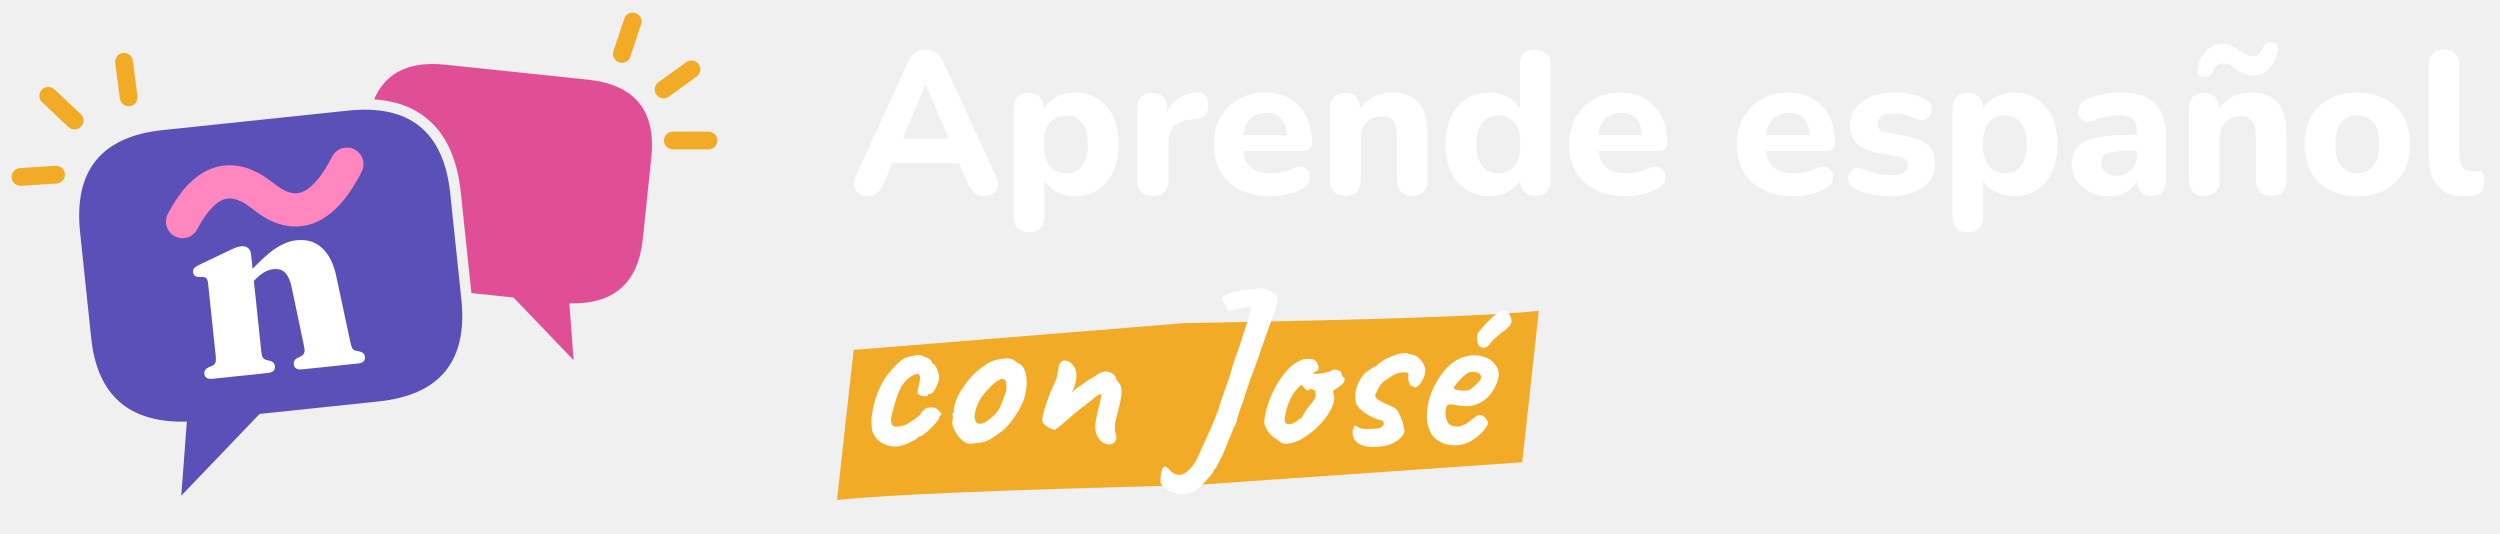
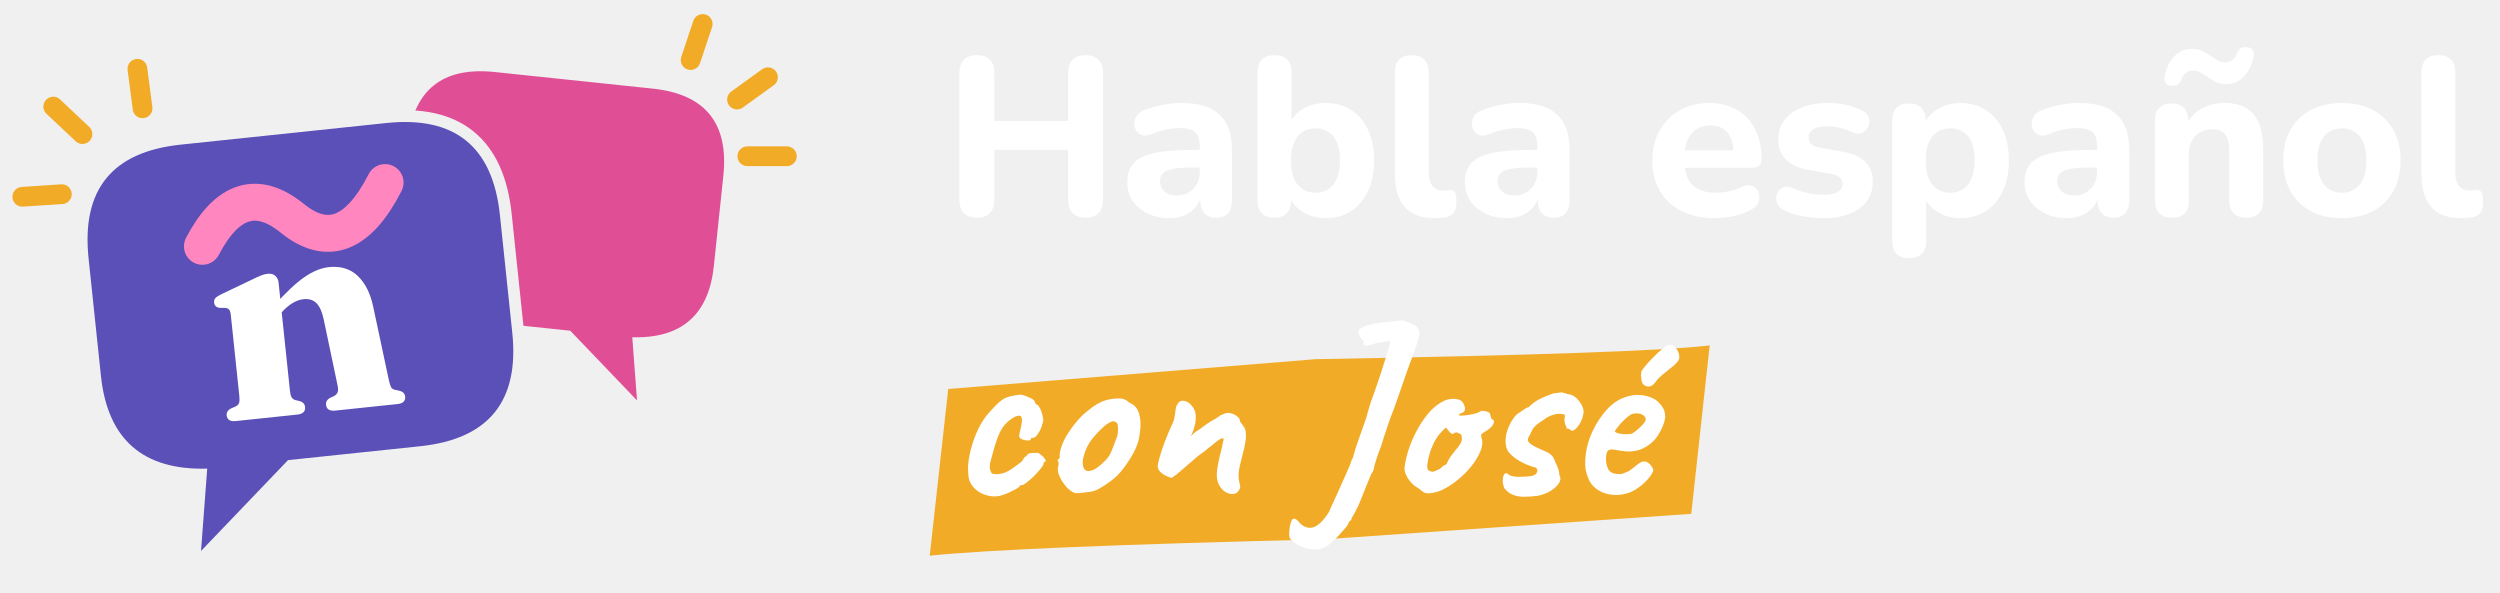
- <svg xmlns="http://www.w3.org/2000/svg" viewBox="-8.0 -3.0 323.4 69.0" width="647" height="138" role="img">
+ <svg xmlns="http://www.w3.org/2000/svg" viewBox="-8.0 -3.0 291.1 69.0" width="582" height="138" role="img">
  <defs>
    <mask id="hueco" maskUnits="userSpaceOnUse" x="-20" y="-20" width="140" height="110">
      <rect x="-20" y="-20" width="140" height="110" fill="#fff" />
      <path d="M18 4H46Q60 4 60 18V34Q60 48 46 48H28L15 59L17 48Q4 47 4 34V18Q4 4 18 4Z" transform="translate(0 9) scale(.86) rotate(-6 32 32)" fill="#000" stroke="#000" stroke-width="3.2" stroke-linejoin="round" />
    </mask>
  </defs>
  <g mask="url(#hueco)">
    <path d="M18 4H46Q60 4 60 18V34Q60 48 46 48H28L15 59L17 48Q4 47 4 34V18Q4 4 18 4Z" transform="translate(78 3.6) scale(-.66 .66) rotate(-6 32 32)" fill="#E04F96" />
  </g>
  <g transform="translate(0 9) scale(.86) rotate(-6 32 32)">
    <path d="M18 4H46Q60 4 60 18V34Q60 48 46 48H28L15 59L17 48Q4 47 4 34V18Q4 4 18 4Z" fill="#5B4FB8" />
    <path d="M29.24 23.97V38.68Q29.24 39.33 29.38 39.61Q29.52 39.89 29.84 40.02L30.46 40.24Q31.05 40.51 31.05 41.07Q31.05 42 29.89 42H21.5Q20.91 42 20.64 41.76Q20.37 41.53 20.37 41.12Q20.37 40.82 20.54 40.59Q20.7 40.37 21.08 40.23L21.74 40.02Q22.07 39.9 22.21 39.62Q22.35 39.33 22.35 38.69V27.64Q22.35 27.13 22.2 26.91Q22.05 26.69 21.74 26.62L20.94 26.53Q20.59 26.44 20.44 26.24Q20.28 26.05 20.28 25.75Q20.28 25.4 20.48 25.19Q20.69 24.98 21.23 24.77L25.71 23.18Q26.49 22.89 26.97 22.76Q27.44 22.62 27.88 22.62Q28.55 22.62 28.89 23Q29.24 23.38 29.24 23.97ZM28.6 28.57 27.67 27.59 28.37 26.95Q30.94 24.61 32.78 23.6Q34.63 22.59 36.23 22.59Q38.65 22.59 40.01 24.2Q41.36 25.82 41.64 28.54L42.71 38.65Q42.78 39.31 42.9 39.61Q43.01 39.91 43.35 40.03L43.96 40.23Q44.34 40.37 44.51 40.59Q44.67 40.82 44.67 41.12Q44.67 41.53 44.4 41.76Q44.14 42 43.54 42H35.05Q33.9 42 33.9 41.07Q33.9 40.52 34.48 40.24L35.11 40.02Q35.45 39.89 35.62 39.6Q35.8 39.31 35.73 38.65L34.79 29.49Q34.63 28.01 34.06 27.28Q33.49 26.55 32.35 26.55Q31.64 26.55 30.87 26.9Q30.11 27.25 29.35 27.91Z" fill="#FFFFFF" />
    <path d="M19.5 18 Q25.5 9 32 15.5 T45 12" fill="none" stroke="#FF86BE" stroke-width="5" stroke-linecap="round" />
  </g>
  <g fill="none" stroke="#F2AB27" stroke-width="2.3" stroke-linecap="round">
    <path d="M1.6 12.6 L-1.8 9.4" />
    <path d="M8.6 9.6 L8 5" />
    <path d="M-0.8 19.6 L-5.4 19.9" />
    <path d="M77.82 8.58 L81.42 5.98" />
    <path d="M72.42 3.98 L73.82 -0.22" />
    <path d="M79.02 15.18 L83.62 15.18" />
  </g>
-   <path transform="translate(101.86 0)" d="M2.37 22.34Q1.65 22.34 1.18 22Q0.72 21.66 0.61 21.09Q0.51 20.51 0.83 19.79L7.56 5.1Q7.96 4.2 8.55 3.81Q9.13 3.41 9.89 3.41Q10.63 3.41 11.21 3.81Q11.79 4.2 12.2 5.1L18.95 19.79Q19.29 20.52 19.19 21.1Q19.09 21.69 18.65 22.01Q18.2 22.34 17.5 22.34Q16.62 22.34 16.14 21.92Q15.65 21.51 15.27 20.62L13.71 16.98L15.34 18.1H4.4L6.03 16.98L4.48 20.62Q4.08 21.53 3.65 21.93Q3.22 22.34 2.37 22.34ZM9.84 7.96 6.48 15.96 5.77 14.92H13.97L13.27 15.96L9.89 7.96ZM23.23 27.06Q22.28 27.06 21.77 26.55Q21.26 26.04 21.26 25.06V11.03Q21.26 10.05 21.77 9.54Q22.28 9.03 23.2 9.03Q24.15 9.03 24.66 9.54Q25.16 10.05 25.16 11.03V12.81L24.87 11.77Q25.26 10.52 26.45 9.75Q27.65 8.98 29.21 8.98Q30.87 8.98 32.15 9.79Q33.42 10.6 34.13 12.09Q34.84 13.59 34.84 15.67Q34.84 17.74 34.13 19.25Q33.42 20.77 32.15 21.58Q30.89 22.39 29.21 22.39Q27.68 22.39 26.5 21.64Q25.32 20.9 24.91 19.71H25.22V25.06Q25.22 26.04 24.7 26.55Q24.18 27.06 23.23 27.06ZM28.01 19.43Q28.86 19.43 29.49 19.02Q30.13 18.61 30.5 17.78Q30.86 16.95 30.86 15.67Q30.86 13.75 30.07 12.84Q29.28 11.93 28.01 11.93Q27.17 11.93 26.53 12.34Q25.88 12.74 25.52 13.56Q25.16 14.39 25.16 15.67Q25.16 17.58 25.95 18.51Q26.74 19.43 28.01 19.43ZM39.28 22.34Q38.3 22.34 37.77 21.82Q37.25 21.3 37.25 20.32V11.03Q37.25 10.05 37.76 9.54Q38.26 9.03 39.19 9.03Q40.11 9.03 40.61 9.54Q41.11 10.05 41.11 11.03V12.39H40.85Q41.16 10.82 42.24 9.95Q43.33 9.09 45.03 8.98Q45.68 8.94 46.04 9.31Q46.39 9.68 46.42 10.56Q46.46 11.36 46.09 11.84Q45.71 12.31 44.81 12.41L44.22 12.46Q42.73 12.6 42 13.34Q41.28 14.07 41.28 15.45V20.32Q41.28 21.3 40.77 21.82Q40.26 22.34 39.28 22.34ZM54.48 22.39Q52.22 22.39 50.57 21.57Q48.93 20.75 48.05 19.24Q47.16 17.74 47.16 15.68Q47.16 13.69 48.01 12.19Q48.86 10.69 50.36 9.83Q51.85 8.98 53.76 8.98Q55.17 8.98 56.3 9.43Q57.42 9.89 58.23 10.75Q59.04 11.6 59.46 12.82Q59.88 14.03 59.88 15.54Q59.88 16.04 59.57 16.28Q59.26 16.53 58.65 16.53H50.42V14.49H57.03L56.61 14.85Q56.61 13.77 56.3 13.05Q55.99 12.34 55.4 11.97Q54.81 11.6 53.94 11.6Q52.97 11.6 52.29 12.04Q51.6 12.49 51.24 13.33Q50.88 14.16 50.88 15.36V15.55Q50.88 17.56 51.8 18.5Q52.72 19.43 54.57 19.43Q55.2 19.43 56 19.28Q56.8 19.12 57.52 18.78Q58.14 18.49 58.6 18.59Q59.06 18.69 59.32 19.02Q59.58 19.35 59.62 19.8Q59.66 20.25 59.43 20.69Q59.2 21.12 58.66 21.4Q57.75 21.91 56.63 22.15Q55.52 22.39 54.48 22.39ZM64.17 22.34Q63.22 22.34 62.71 21.82Q62.2 21.3 62.2 20.32V11.03Q62.2 10.05 62.71 9.54Q63.21 9.03 64.14 9.03Q65.06 9.03 65.56 9.54Q66.06 10.05 66.06 11.03V12.53L65.77 11.67Q66.38 10.36 67.57 9.67Q68.76 8.98 70.28 8.98Q71.82 8.98 72.82 9.57Q73.81 10.15 74.31 11.35Q74.81 12.55 74.81 14.39V20.32Q74.81 21.3 74.3 21.82Q73.79 22.34 72.84 22.34Q71.89 22.34 71.37 21.82Q70.85 21.3 70.85 20.32V14.57Q70.85 13.23 70.37 12.63Q69.88 12.04 68.89 12.04Q67.65 12.04 66.9 12.83Q66.16 13.62 66.16 14.93V20.32Q66.16 22.34 64.17 22.34ZM82.78 22.39Q81.12 22.39 79.84 21.58Q78.57 20.77 77.85 19.25Q77.14 17.74 77.14 15.67Q77.14 13.59 77.85 12.09Q78.57 10.6 79.84 9.79Q81.11 8.98 82.78 8.98Q84.3 8.98 85.47 9.71Q86.65 10.45 87.06 11.64H86.76V5.41Q86.76 4.43 87.27 3.92Q87.78 3.41 88.73 3.41Q89.68 3.41 90.2 3.92Q90.72 4.43 90.72 5.41V20.32Q90.72 21.3 90.22 21.82Q89.72 22.34 88.76 22.34Q87.81 22.34 87.31 21.82Q86.8 21.3 86.8 20.32V18.54L87.09 19.58Q86.71 20.85 85.53 21.62Q84.34 22.39 82.78 22.39ZM83.97 19.43Q84.82 19.43 85.46 19.02Q86.1 18.61 86.46 17.78Q86.82 16.95 86.82 15.67Q86.82 13.75 86.03 12.84Q85.24 11.93 83.97 11.93Q83.14 11.93 82.49 12.34Q81.85 12.74 81.49 13.56Q81.13 14.39 81.13 15.67Q81.13 17.58 81.91 18.51Q82.7 19.43 83.97 19.43ZM100.45 22.39Q98.18 22.39 96.54 21.57Q94.9 20.75 94.01 19.24Q93.13 17.74 93.13 15.68Q93.13 13.69 93.98 12.19Q94.83 10.69 96.33 9.83Q97.82 8.98 99.73 8.98Q101.13 8.98 102.26 9.43Q103.39 9.89 104.2 10.75Q105 11.6 105.43 12.82Q105.85 14.03 105.85 15.54Q105.85 16.04 105.54 16.28Q105.23 16.53 104.62 16.53H96.39V14.49H102.99L102.58 14.85Q102.58 13.77 102.27 13.05Q101.96 12.34 101.37 11.97Q100.78 11.6 99.9 11.6Q98.94 11.6 98.25 12.04Q97.57 12.49 97.21 13.33Q96.85 14.16 96.85 15.36V15.55Q96.85 17.56 97.76 18.5Q98.68 19.43 100.53 19.43Q101.17 19.43 101.97 19.28Q102.77 19.12 103.49 18.78Q104.11 18.49 104.57 18.59Q105.03 18.69 105.29 19.02Q105.55 19.35 105.59 19.8Q105.63 20.25 105.4 20.69Q105.16 21.12 104.62 21.4Q103.72 21.91 102.6 22.15Q101.49 22.39 100.45 22.39ZM122.15 22.39Q119.88 22.39 118.24 21.57Q116.6 20.75 115.71 19.24Q114.83 17.74 114.83 15.68Q114.83 13.69 115.68 12.19Q116.53 10.69 118.02 9.83Q119.52 8.98 121.43 8.98Q122.83 8.98 123.96 9.43Q125.09 9.89 125.9 10.75Q126.7 11.6 127.13 12.82Q127.55 14.03 127.55 15.54Q127.55 16.04 127.24 16.28Q126.93 16.53 126.31 16.53H118.09V14.49H124.69L124.28 14.85Q124.28 13.77 123.97 13.05Q123.66 12.34 123.06 11.97Q122.47 11.6 121.6 11.6Q120.64 11.6 119.95 12.04Q119.27 12.49 118.91 13.33Q118.54 14.16 118.54 15.36V15.55Q118.54 17.56 119.46 18.5Q120.38 19.43 122.23 19.43Q122.86 19.43 123.67 19.28Q124.47 19.12 125.19 18.78Q125.8 18.49 126.27 18.59Q126.73 18.69 126.99 19.02Q127.25 19.35 127.29 19.8Q127.33 20.25 127.09 20.69Q126.86 21.12 126.32 21.4Q125.41 21.91 124.3 22.15Q123.19 22.39 122.15 22.39ZM134.79 22.39Q133.64 22.39 132.41 22.18Q131.19 21.98 130.21 21.47Q129.67 21.21 129.45 20.81Q129.22 20.41 129.25 19.98Q129.28 19.56 129.53 19.23Q129.77 18.89 130.18 18.77Q130.59 18.65 131.09 18.86Q132.15 19.31 133.05 19.49Q133.96 19.67 134.81 19.67Q135.92 19.67 136.44 19.32Q136.97 18.96 136.97 18.38Q136.97 17.88 136.62 17.61Q136.28 17.34 135.62 17.23L132.86 16.74Q131.24 16.44 130.36 15.55Q129.49 14.65 129.49 13.22Q129.49 11.91 130.22 10.96Q130.95 10.01 132.25 9.5Q133.54 8.98 135.21 8.98Q136.38 8.98 137.37 9.19Q138.36 9.41 139.29 9.88Q139.77 10.11 139.96 10.5Q140.15 10.89 140.08 11.31Q140.02 11.74 139.76 12.07Q139.5 12.41 139.09 12.52Q138.68 12.62 138.15 12.41Q137.32 12.03 136.61 11.86Q135.9 11.69 135.26 11.69Q134.08 11.69 133.55 12.06Q133.02 12.43 133.02 13.02Q133.02 13.46 133.32 13.76Q133.63 14.06 134.26 14.17L137.02 14.66Q138.71 14.96 139.6 15.81Q140.49 16.67 140.49 18.12Q140.49 20.13 138.93 21.26Q137.38 22.39 134.79 22.39ZM144.73 27.06Q143.78 27.06 143.27 26.55Q142.76 26.04 142.76 25.06V11.03Q142.76 10.05 143.27 9.54Q143.77 9.03 144.7 9.03Q145.65 9.03 146.15 9.54Q146.66 10.05 146.66 11.03V12.81L146.37 11.77Q146.75 10.52 147.95 9.75Q149.14 8.98 150.7 8.98Q152.37 8.98 153.64 9.79Q154.91 10.6 155.62 12.09Q156.33 13.59 156.33 15.67Q156.33 17.74 155.62 19.25Q154.91 20.77 153.65 21.58Q152.39 22.39 150.7 22.39Q149.18 22.39 147.99 21.64Q146.81 20.9 146.4 19.71H146.72V25.06Q146.72 26.04 146.2 26.55Q145.68 27.06 144.73 27.06ZM149.5 19.43Q150.35 19.43 150.99 19.02Q151.63 18.61 151.99 17.78Q152.35 16.95 152.35 15.67Q152.35 13.75 151.56 12.84Q150.77 11.93 149.5 11.93Q148.67 11.93 148.02 12.34Q147.38 12.74 147.02 13.56Q146.66 14.39 146.66 15.67Q146.66 17.58 147.45 18.51Q148.23 19.43 149.5 19.43ZM163.1 22.39Q161.66 22.39 160.54 21.84Q159.43 21.3 158.8 20.36Q158.17 19.42 158.17 18.24Q158.17 16.82 158.9 16Q159.64 15.18 161.28 14.82Q162.92 14.45 165.66 14.45H167.04V16.5H165.67Q164.34 16.5 163.52 16.65Q162.7 16.8 162.34 17.14Q161.98 17.48 161.98 18.06Q161.98 18.81 162.5 19.28Q163.02 19.75 163.97 19.75Q164.73 19.75 165.32 19.4Q165.91 19.05 166.26 18.44Q166.61 17.83 166.61 17.02V14Q166.61 12.86 166.08 12.38Q165.56 11.9 164.28 11.9Q163.58 11.9 162.75 12.06Q161.92 12.23 160.95 12.63Q160.35 12.87 159.91 12.73Q159.47 12.59 159.23 12.21Q158.99 11.83 158.99 11.37Q159 10.91 159.26 10.48Q159.53 10.05 160.13 9.84Q161.35 9.36 162.44 9.17Q163.54 8.98 164.44 8.98Q166.46 8.98 167.76 9.57Q169.06 10.17 169.71 11.39Q170.36 12.61 170.36 14.52V20.32Q170.36 21.3 169.89 21.82Q169.42 22.34 168.53 22.34Q167.64 22.34 167.15 21.82Q166.67 21.3 166.67 20.32V19.35L166.86 19.53Q166.7 20.4 166.19 21.04Q165.68 21.68 164.9 22.04Q164.11 22.39 163.1 22.39ZM175.31 22.34Q174.36 22.34 173.85 21.82Q173.34 21.3 173.34 20.32V11.03Q173.34 10.05 173.85 9.54Q174.35 9.03 175.28 9.03Q176.2 9.03 176.7 9.54Q177.21 10.05 177.21 11.03V12.53L176.92 11.67Q177.52 10.36 178.71 9.67Q179.91 8.98 181.42 8.98Q182.97 8.98 183.96 9.57Q184.96 10.15 185.46 11.35Q185.95 12.55 185.95 14.39V20.32Q185.95 21.3 185.44 21.82Q184.93 22.34 183.98 22.34Q183.03 22.34 182.52 21.82Q182 21.3 182 20.32V14.57Q182 13.23 181.51 12.63Q181.03 12.04 180.04 12.04Q178.79 12.04 178.05 12.83Q177.3 13.62 177.3 14.93V20.32Q177.3 22.34 175.31 22.34ZM175.3 6.98Q174.84 6.94 174.61 6.67Q174.38 6.4 174.48 5.84Q174.57 5.33 174.79 4.79Q175.01 4.24 175.41 3.76Q175.8 3.28 176.36 2.98Q176.93 2.68 177.7 2.68Q178.36 2.68 178.86 2.91Q179.36 3.15 179.78 3.46Q180.2 3.77 180.61 4.01Q181.03 4.25 181.53 4.25Q182.02 4.25 182.39 3.95Q182.77 3.65 182.9 3.18Q183.05 2.83 183.29 2.64Q183.54 2.45 183.99 2.48Q184.48 2.5 184.7 2.79Q184.93 3.08 184.83 3.61Q184.72 4.29 184.34 5.02Q183.96 5.76 183.29 6.27Q182.63 6.78 181.61 6.78Q180.95 6.78 180.45 6.54Q179.95 6.3 179.52 5.99Q179.1 5.68 178.68 5.44Q178.27 5.2 177.79 5.2Q177.3 5.2 176.94 5.49Q176.57 5.78 176.42 6.28Q176.31 6.56 176.06 6.78Q175.8 7 175.3 6.98ZM195.12 22.39Q193.05 22.39 191.52 21.58Q189.99 20.77 189.14 19.25Q188.29 17.74 188.29 15.67Q188.29 14.12 188.77 12.89Q189.24 11.66 190.15 10.78Q191.05 9.89 192.31 9.44Q193.57 8.98 195.12 8.98Q197.19 8.98 198.72 9.79Q200.25 10.6 201.1 12.1Q201.95 13.61 201.95 15.67Q201.95 17.23 201.47 18.47Q200.99 19.71 200.09 20.59Q199.19 21.47 197.93 21.93Q196.67 22.39 195.12 22.39ZM195.12 19.43Q195.96 19.43 196.6 19.02Q197.24 18.61 197.6 17.78Q197.96 16.95 197.96 15.67Q197.96 13.75 197.18 12.84Q196.39 11.93 195.12 11.93Q194.28 11.93 193.64 12.34Q192.99 12.74 192.63 13.56Q192.27 14.39 192.27 15.67Q192.27 17.58 193.06 18.51Q193.85 19.43 195.12 19.43ZM209.01 22.39Q206.66 22.39 205.52 21.09Q204.37 19.79 204.37 17.23V5.41Q204.37 4.43 204.88 3.92Q205.39 3.41 206.34 3.41Q207.29 3.41 207.81 3.92Q208.33 4.43 208.33 5.41V17.08Q208.33 18.16 208.78 18.67Q209.23 19.18 210 19.18Q210.2 19.18 210.39 19.16Q210.58 19.13 210.78 19.11Q211.2 19.08 211.37 19.37Q211.54 19.67 211.54 20.57Q211.54 21.35 211.23 21.76Q210.92 22.18 210.25 22.29Q210.01 22.31 209.67 22.35Q209.32 22.39 209.01 22.39Z" fill="#FFFFFF" />
+   <path transform="translate(101.86 0)" d="M3.89 22.34Q2.91 22.34 2.38 21.79Q1.85 21.24 1.85 20.25V5.5Q1.85 4.49 2.38 3.95Q2.91 3.41 3.89 3.41Q4.88 3.41 5.4 3.95Q5.92 4.49 5.92 5.5V11.06H14.51V5.5Q14.51 4.49 15.03 3.95Q15.56 3.41 16.55 3.41Q17.53 3.41 18.05 3.95Q18.58 4.49 18.58 5.5V20.25Q18.58 21.24 18.05 21.79Q17.53 22.34 16.55 22.34Q15.56 22.34 15.03 21.79Q14.51 21.24 14.51 20.25V14.43H5.92V20.25Q5.92 21.24 5.41 21.79Q4.9 22.34 3.89 22.34ZM26.32 22.39Q24.88 22.39 23.77 21.84Q22.65 21.3 22.02 20.36Q21.4 19.42 21.4 18.24Q21.4 16.82 22.13 16Q22.86 15.18 24.51 14.82Q26.15 14.45 28.89 14.45H30.26V16.5H28.9Q27.57 16.5 26.75 16.65Q25.93 16.8 25.57 17.14Q25.21 17.48 25.21 18.06Q25.21 18.81 25.73 19.28Q26.24 19.75 27.19 19.75Q27.95 19.75 28.54 19.4Q29.13 19.05 29.48 18.44Q29.84 17.83 29.84 17.02V14Q29.84 12.86 29.31 12.38Q28.78 11.9 27.51 11.9Q26.81 11.9 25.98 12.06Q25.15 12.23 24.17 12.63Q23.57 12.87 23.13 12.73Q22.69 12.59 22.45 12.21Q22.21 11.83 22.22 11.37Q22.22 10.91 22.49 10.48Q22.76 10.05 23.35 9.84Q24.58 9.36 25.67 9.17Q26.76 8.98 27.66 8.98Q29.68 8.98 30.99 9.57Q32.29 10.17 32.94 11.39Q33.59 12.61 33.59 14.52V20.32Q33.59 21.3 33.12 21.82Q32.64 22.34 31.75 22.34Q30.87 22.34 30.38 21.82Q29.9 21.3 29.9 20.32V19.35L30.08 19.53Q29.92 20.4 29.41 21.04Q28.91 21.68 28.12 22.04Q27.34 22.39 26.32 22.39ZM44.51 22.39Q42.95 22.39 41.76 21.62Q40.56 20.85 40.18 19.58L40.47 18.71V20.32Q40.47 21.3 39.96 21.82Q39.46 22.34 38.53 22.34Q37.58 22.34 37.08 21.82Q36.57 21.3 36.57 20.32V5.41Q36.57 4.43 37.08 3.92Q37.59 3.41 38.54 3.41Q39.49 3.41 40.01 3.92Q40.53 4.43 40.53 5.41V11.64H40.21Q40.62 10.45 41.8 9.71Q42.99 8.98 44.51 8.98Q46.2 8.98 47.46 9.79Q48.72 10.6 49.43 12.09Q50.14 13.59 50.14 15.67Q50.14 17.74 49.43 19.25Q48.72 20.77 47.45 21.58Q46.18 22.39 44.51 22.39ZM43.31 19.43Q44.16 19.43 44.8 19.02Q45.44 18.61 45.8 17.78Q46.16 16.95 46.16 15.67Q46.16 13.75 45.37 12.84Q44.58 11.93 43.31 11.93Q42.48 11.93 41.83 12.34Q41.19 12.74 40.83 13.56Q40.47 14.39 40.47 15.67Q40.47 17.58 41.25 18.51Q42.04 19.43 43.31 19.43ZM57.2 22.39Q54.85 22.39 53.7 21.09Q52.56 19.79 52.56 17.23V5.41Q52.56 4.43 53.07 3.92Q53.58 3.41 54.53 3.41Q55.48 3.41 55.99 3.92Q56.51 4.43 56.51 5.41V17.08Q56.51 18.16 56.96 18.67Q57.41 19.18 58.18 19.18Q58.38 19.18 58.58 19.16Q58.77 19.13 58.97 19.11Q59.38 19.08 59.56 19.37Q59.73 19.67 59.73 20.57Q59.73 21.35 59.42 21.76Q59.11 22.18 58.43 22.29Q58.19 22.31 57.85 22.35Q57.51 22.39 57.2 22.39ZM65.63 22.39Q64.2 22.39 63.08 21.84Q61.96 21.3 61.33 20.36Q60.71 19.42 60.71 18.24Q60.71 16.82 61.44 16Q62.17 15.18 63.82 14.82Q65.46 14.45 68.2 14.45H69.57V16.5H68.21Q66.88 16.5 66.06 16.65Q65.24 16.8 64.88 17.14Q64.52 17.48 64.52 18.06Q64.52 18.81 65.04 19.28Q65.55 19.75 66.5 19.75Q67.26 19.75 67.85 19.4Q68.44 19.05 68.79 18.44Q69.15 17.83 69.15 17.02V14Q69.15 12.86 68.62 12.38Q68.09 11.9 66.82 11.9Q66.12 11.9 65.29 12.06Q64.46 12.23 63.48 12.63Q62.89 12.87 62.44 12.73Q62 12.59 61.76 12.21Q61.53 11.83 61.53 11.37Q61.53 10.91 61.8 10.48Q62.07 10.05 62.66 9.84Q63.89 9.36 64.98 9.17Q66.07 8.98 66.97 8.98Q68.99 8.98 70.3 9.57Q71.6 10.17 72.25 11.39Q72.9 12.61 72.9 14.52V20.32Q72.9 21.3 72.43 21.82Q71.95 22.34 71.07 22.34Q70.18 22.34 69.69 21.82Q69.21 21.3 69.21 20.32V19.35L69.39 19.53Q69.23 20.4 68.72 21.04Q68.22 21.68 67.43 22.04Q66.65 22.39 65.63 22.39ZM89.86 22.39Q87.6 22.39 85.95 21.57Q84.31 20.75 83.43 19.24Q82.54 17.74 82.54 15.68Q82.54 13.69 83.39 12.19Q84.24 10.69 85.74 9.83Q87.23 8.98 89.14 8.98Q90.55 8.98 91.68 9.43Q92.8 9.89 93.61 10.75Q94.42 11.6 94.84 12.82Q95.26 14.03 95.26 15.54Q95.26 16.04 94.95 16.28Q94.64 16.53 94.03 16.53H85.8V14.49H92.4L91.99 14.85Q91.99 13.77 91.68 13.05Q91.37 12.34 90.78 11.97Q90.19 11.6 89.31 11.6Q88.35 11.6 87.67 12.04Q86.98 12.49 86.62 13.33Q86.26 14.16 86.26 15.36V15.55Q86.26 17.56 87.18 18.5Q88.1 19.43 89.95 19.43Q90.58 19.43 91.38 19.28Q92.18 19.12 92.9 18.78Q93.52 18.49 93.98 18.59Q94.44 18.69 94.7 19.02Q94.96 19.35 95 19.8Q95.04 20.25 94.81 20.69Q94.57 21.12 94.04 21.4Q93.13 21.91 92.01 22.15Q90.9 22.39 89.86 22.39ZM102.5 22.39Q101.35 22.39 100.13 22.18Q98.91 21.98 97.92 21.47Q97.38 21.21 97.16 20.81Q96.94 20.41 96.96 19.98Q96.99 19.56 97.24 19.23Q97.49 18.89 97.89 18.77Q98.3 18.65 98.8 18.86Q99.87 19.31 100.77 19.49Q101.67 19.67 102.52 19.67Q103.64 19.67 104.16 19.32Q104.68 18.96 104.68 18.38Q104.68 17.88 104.33 17.61Q103.99 17.34 103.33 17.23L100.57 16.74Q98.95 16.44 98.08 15.55Q97.2 14.65 97.2 13.22Q97.2 11.91 97.94 10.96Q98.67 10.01 99.96 9.5Q101.25 8.98 102.93 8.98Q104.1 8.98 105.08 9.19Q106.07 9.41 107.01 9.88Q107.48 10.11 107.67 10.5Q107.86 10.89 107.8 11.31Q107.73 11.74 107.47 12.07Q107.22 12.41 106.8 12.52Q106.39 12.62 105.87 12.41Q105.03 12.03 104.32 11.86Q103.61 11.69 102.98 11.69Q101.79 11.69 101.26 12.06Q100.73 12.43 100.73 13.02Q100.73 13.46 101.04 13.76Q101.34 14.06 101.97 14.17L104.73 14.66Q106.43 14.96 107.32 15.81Q108.21 16.67 108.21 18.12Q108.21 20.13 106.65 21.26Q105.09 22.39 102.5 22.39ZM112.44 27.06Q111.49 27.06 110.98 26.55Q110.47 26.04 110.47 25.06V11.03Q110.47 10.05 110.98 9.54Q111.48 9.03 112.41 9.03Q113.36 9.03 113.86 9.54Q114.37 10.05 114.37 11.03V12.81L114.08 11.77Q114.47 10.52 115.66 9.75Q116.85 8.98 118.41 8.98Q120.08 8.98 121.35 9.79Q122.62 10.6 123.34 12.09Q124.05 13.59 124.05 15.67Q124.05 17.74 123.34 19.25Q122.62 20.77 121.36 21.58Q120.1 22.39 118.41 22.39Q116.89 22.39 115.71 21.64Q114.53 20.9 114.12 19.71H114.43V25.06Q114.43 26.04 113.91 26.55Q113.39 27.06 112.44 27.06ZM117.22 19.43Q118.06 19.43 118.7 19.02Q119.34 18.61 119.7 17.78Q120.06 16.95 120.06 15.67Q120.06 13.75 119.28 12.84Q118.49 11.93 117.22 11.93Q116.38 11.93 115.74 12.34Q115.09 12.74 114.73 13.56Q114.37 14.39 114.37 15.67Q114.37 17.58 115.16 18.51Q115.95 19.43 117.22 19.43ZM130.81 22.39Q129.37 22.39 128.26 21.84Q127.14 21.3 126.51 20.36Q125.88 19.42 125.88 18.24Q125.88 16.82 126.62 16Q127.35 15.18 128.99 14.82Q130.64 14.45 133.37 14.45H134.75V16.5H133.38Q132.05 16.5 131.24 16.65Q130.42 16.8 130.06 17.14Q129.7 17.48 129.7 18.06Q129.7 18.81 130.21 19.28Q130.73 19.75 131.68 19.75Q132.44 19.75 133.03 19.4Q133.62 19.05 133.97 18.44Q134.32 17.83 134.32 17.02V14Q134.32 12.86 133.8 12.38Q133.27 11.9 132 11.9Q131.29 11.9 130.46 12.06Q129.64 12.23 128.66 12.63Q128.06 12.87 127.62 12.73Q127.18 12.59 126.94 12.21Q126.7 11.83 126.71 11.37Q126.71 10.91 126.98 10.48Q127.24 10.05 127.84 9.84Q129.06 9.36 130.16 9.17Q131.25 8.98 132.15 8.98Q134.17 8.98 135.47 9.57Q136.78 10.17 137.43 11.39Q138.07 12.61 138.07 14.52V20.32Q138.07 21.3 137.6 21.82Q137.13 22.34 136.24 22.34Q135.35 22.34 134.87 21.82Q134.38 21.3 134.38 20.32V19.35L134.57 19.53Q134.41 20.4 133.9 21.04Q133.39 21.68 132.61 22.04Q131.83 22.39 130.81 22.39ZM143.03 22.34Q142.08 22.34 141.57 21.82Q141.06 21.3 141.06 20.32V11.03Q141.06 10.05 141.56 9.54Q142.07 9.03 142.99 9.03Q143.92 9.03 144.42 9.54Q144.92 10.05 144.92 11.03V12.53L144.63 11.67Q145.23 10.36 146.43 9.67Q147.62 8.98 149.13 8.98Q150.68 8.98 151.68 9.57Q152.67 10.15 153.17 11.35Q153.67 12.55 153.67 14.39V20.32Q153.67 21.3 153.16 21.82Q152.65 22.34 151.7 22.34Q150.75 22.34 150.23 21.82Q149.71 21.3 149.71 20.32V14.57Q149.71 13.23 149.22 12.63Q148.74 12.04 147.75 12.04Q146.5 12.04 145.76 12.83Q145.01 13.62 145.01 14.93V20.32Q145.01 22.34 143.03 22.34ZM143.02 6.98Q142.56 6.94 142.32 6.67Q142.09 6.4 142.19 5.84Q142.28 5.33 142.5 4.79Q142.73 4.24 143.12 3.76Q143.51 3.28 144.08 2.98Q144.64 2.68 145.41 2.68Q146.08 2.68 146.58 2.91Q147.07 3.15 147.49 3.46Q147.91 3.77 148.33 4.01Q148.74 4.25 149.24 4.25Q149.73 4.25 150.11 3.95Q150.48 3.65 150.61 3.18Q150.76 2.83 151.01 2.64Q151.26 2.45 151.71 2.48Q152.19 2.5 152.42 2.79Q152.64 3.08 152.55 3.61Q152.43 4.29 152.05 5.02Q151.67 5.76 151.01 6.27Q150.34 6.78 149.33 6.78Q148.66 6.78 148.16 6.54Q147.67 6.3 147.24 5.99Q146.81 5.68 146.39 5.44Q145.98 5.2 145.5 5.2Q145.01 5.2 144.65 5.49Q144.29 5.78 144.13 6.28Q144.02 6.56 143.77 6.78Q143.52 7 143.02 6.98ZM162.83 22.39Q160.76 22.39 159.23 21.58Q157.7 20.77 156.85 19.25Q156 17.74 156 15.67Q156 14.12 156.48 12.89Q156.96 11.66 157.86 10.78Q158.76 9.89 160.02 9.44Q161.28 8.98 162.83 8.98Q164.9 8.98 166.43 9.79Q167.96 10.6 168.81 12.1Q169.66 13.61 169.66 15.67Q169.66 17.23 169.18 18.47Q168.7 19.71 167.8 20.59Q166.9 21.47 165.64 21.93Q164.38 22.39 162.83 22.39ZM162.83 19.43Q163.68 19.43 164.32 19.02Q164.96 18.61 165.32 17.78Q165.68 16.95 165.68 15.67Q165.68 13.75 164.89 12.84Q164.1 11.93 162.83 11.93Q161.99 11.93 161.35 12.34Q160.71 12.74 160.34 13.56Q159.98 14.39 159.98 15.67Q159.98 17.58 160.77 18.51Q161.56 19.43 162.83 19.43ZM176.72 22.39Q174.38 22.39 173.23 21.09Q172.09 19.79 172.09 17.23V5.41Q172.09 4.43 172.6 3.92Q173.1 3.41 174.06 3.41Q175.01 3.41 175.52 3.92Q176.04 4.43 176.04 5.41V17.08Q176.04 18.16 176.49 18.67Q176.94 19.18 177.71 19.18Q177.91 19.18 178.11 19.16Q178.3 19.13 178.5 19.11Q178.91 19.08 179.09 19.37Q179.26 19.67 179.26 20.57Q179.26 21.35 178.95 21.76Q178.64 22.18 177.96 22.29Q177.72 22.31 177.38 22.35Q177.04 22.39 176.72 22.39Z" fill="#FFFFFF" />
  <g transform="translate(101.86 0)">
    <path d="M0.9 40.4 L43.8 38.8 Q81.7 39.8 89.7 39.2 L86.7 58.7 L43.8 59.8 Q7.9 59.1 -2.1 59.7 Z" fill="#F2AB27" transform="rotate(-2.5 43.8 49.3)" />
    <path d="M6.49 54.74Q5.64 54.89 4.8 54.59Q3.96 54.3 3.42 53.64Q2.88 52.98 2.88 52.04Q2.79 51.16 3.04 49.94Q3.29 48.72 3.8 47.49Q4.31 46.26 4.99 45.41Q5.58 44.7 6.16 44.12Q6.75 43.53 7.22 43.32Q7.63 43.15 8.23 43.04Q8.83 42.94 9.07 42.94Q9.54 43.06 10.11 43.32Q10.68 43.59 10.68 43.94Q10.68 43.94 10.76 44.01Q10.83 44.09 10.83 44.09Q11.01 44.09 11.23 44.51Q11.45 44.94 11.56 45.48Q11.68 46.02 11.51 46.35Q11.39 46.9 11.05 47.43Q10.71 47.96 10.48 47.96Q10.36 47.96 10.26 47.98Q10.16 47.99 10.16 48.14Q10.16 48.28 9.85 48.28Q9.54 48.28 9.22 48.17Q8.89 48.05 8.81 47.81Q8.81 47.67 8.86 47.43Q8.92 47.2 9.04 46.64Q9.22 45.82 9.07 45.54Q8.92 45.26 8.34 45.5Q7.6 45.91 7.13 46.45Q6.66 46.99 6.3 47.96Q5.93 48.93 5.49 50.66Q5.31 51.34 5.44 51.72Q5.58 52.1 5.66 52.13Q6.08 52.25 6.56 52.17Q7.04 52.1 7.37 51.92Q7.84 51.69 8.2 51.41Q8.57 51.13 9.01 50.81Q9.16 50.72 9.28 50.47Q9.39 50.22 9.63 50.1Q9.86 49.75 10.23 49.74Q10.6 49.72 10.95 49.72Q11.18 49.78 11.45 50.02Q11.71 50.25 11.84 50.47Q11.98 50.69 11.8 50.78Q11.68 50.78 11.67 50.85Q11.65 50.93 11.65 50.93Q11.71 51.04 11.4 51.45Q11.09 51.86 10.63 52.33Q10.16 52.8 9.73 53.14Q9.3 53.48 9.13 53.48Q8.83 53.48 8.83 53.66Q8.83 53.71 8.41 53.95Q7.98 54.18 7.44 54.42Q6.9 54.65 6.49 54.74ZM15.62 54.42Q15.23 54.42 15.01 54.27Q14.79 54.13 14.47 53.86Q13.91 53.27 13.58 52.6Q13.24 51.92 13.33 51.42Q13.41 51.19 13.4 50.97Q13.38 50.75 13.38 50.75Q13.24 50.6 13.3 50.56Q13.36 50.51 13.41 50.4Q13.59 50.4 13.53 50.07Q13.47 49.84 13.72 49.06Q13.97 48.28 14.41 47.58Q14.59 47.29 14.94 46.8Q15.29 46.32 15.72 45.83Q16.14 45.35 16.5 45.06Q17.23 44.44 17.86 44.06Q18.49 43.68 19.14 43.53Q19.78 43.38 20.47 43.38Q21.16 43.38 21.6 43.85Q22.28 44.15 22.56 44.64Q22.84 45.14 22.92 45.94Q23.01 46.82 22.75 48.09Q22.48 49.37 21.31 51.04Q20.58 52.1 19.87 52.69Q19.17 53.27 18.32 53.77Q17.7 54.18 16.99 54.27Q16.29 54.36 15.62 54.42ZM18.61 50.84Q19.25 50.28 19.53 49.6Q19.81 48.93 20.14 48.02Q20.25 47.84 20.3 47.43Q20.34 47.02 20.31 46.63Q20.28 46.23 20.11 46.17Q19.84 45.97 19.58 46.07Q19.31 46.17 18.9 46.46Q18.02 47.2 17.27 48.15Q16.53 49.11 16.23 50.49Q16.14 51.22 16.39 51.59Q16.64 51.95 17.21 51.79Q17.79 51.63 18.61 50.84ZM33.61 54.51Q33.17 54.51 32.76 54.23Q32.35 53.95 32.08 53.44Q31.82 52.92 31.82 52.22Q31.82 51.78 31.98 50.97Q32.14 50.16 32.46 48.93Q32.52 48.52 32.57 48.4Q32.61 48.28 32.61 48.17Q32.61 48.11 32.6 48.06Q32.58 48.02 32.52 48.02Q32.29 48.02 31.89 48.33Q31.49 48.64 31 49.05Q30.91 49.11 30.8 49.19Q30.7 49.28 30.6 49.37Q30.5 49.46 30.38 49.55Q30.09 49.72 29.48 50.22Q28.88 50.72 28.25 51.28Q27.62 51.84 27.15 52.22Q26.92 52.39 26.75 52.51Q26.59 52.63 26.53 52.63Q26.48 52.63 26.08 52.47Q25.68 52.31 25.32 52Q24.95 51.69 24.95 51.28Q24.95 51.01 25.17 50.22Q25.39 49.43 25.8 48.34Q26.21 47.26 26.74 46.14Q26.86 45.88 26.92 45.44Q26.97 45 27.05 44.57Q27.12 44.15 27.33 43.94Q27.41 43.79 27.55 43.72Q27.68 43.65 27.83 43.65Q28.12 43.65 28.38 43.78Q28.65 43.91 28.88 44.2Q29.32 44.67 29.37 45.3Q29.41 45.94 29.26 46.52Q29.12 47.11 28.94 47.48Q28.76 47.84 28.76 47.79Q28.88 47.73 29.1 47.49Q29.32 47.26 29.88 46.93Q30.64 46.35 31.05 46.1Q31.47 45.85 31.69 45.73Q31.91 45.61 32.08 45.47Q32.23 45.35 32.3 45.32Q32.37 45.29 32.37 45.29Q32.37 45.29 32.37 45.29Q32.37 45.29 32.37 45.29Q32.46 45.29 32.68 45.17Q32.9 45.06 33.11 45.06Q33.4 45.06 33.73 45.19Q34.05 45.32 34.28 45.54Q34.52 45.76 34.52 45.99Q34.52 46.08 34.58 46.14Q34.64 46.2 34.69 46.29Q34.84 46.46 35.03 46.77Q35.22 47.08 35.22 47.76Q35.22 48.23 35.02 49.14Q34.81 50.05 34.58 50.93Q34.34 51.84 34.36 52.38Q34.37 52.92 34.46 53.2Q34.55 53.48 34.55 53.66Q34.55 53.89 34.31 54.2Q34.08 54.51 33.61 54.51ZM44.59 60.61Q43.91 60.99 43.12 60.96Q42.33 60.93 41.61 60.61Q40.89 60.29 40.42 59.79Q40.21 59.56 40.26 58.92Q40.3 58.29 40.42 57.91Q40.56 57.38 40.8 57.38Q41.12 57.38 41.53 57.94Q42.35 58.67 43.16 58.35Q43.97 58.03 44.88 56.62Q45.05 56.18 45.44 55.36Q45.82 54.54 46.24 53.6Q46.67 52.66 47.02 51.85Q47.37 51.04 47.49 50.69Q47.49 50.69 47.51 50.59Q47.52 50.49 47.64 50.37Q47.67 50.25 47.78 49.9Q47.9 49.55 48.02 49.08Q48.14 48.75 48.36 48.11Q48.58 47.46 48.83 46.76Q49.08 46.05 49.25 45.58Q49.4 44.97 49.62 44.25Q49.84 43.53 49.99 43.15Q50.1 42.91 50.34 42.19Q50.57 41.47 50.87 40.62Q51.22 39.48 51.5 38.63Q51.78 37.78 51.91 37.26Q52.04 36.75 51.98 36.66Q51.98 36.66 51.47 36.75Q50.95 36.84 50.34 36.95Q49.84 37.16 49.33 37.22Q48.81 37.28 48.9 36.9Q48.9 36.78 48.9 36.68Q48.9 36.57 48.9 36.57Q48.81 36.63 48.67 36.46Q48.52 36.28 48.4 36Q48.28 35.72 48.28 35.57Q48.28 35.34 48.97 35.03Q49.66 34.72 50.57 34.61Q51.16 34.52 52 34.44Q52.83 34.37 53.21 34.31Q53.33 34.22 53.74 34.37Q54.15 34.52 54.59 34.72Q55.03 34.93 55.18 35.11Q55.36 35.34 55.4 35.6Q55.45 35.87 55.33 36.34Q55.21 36.81 54.9 37.67Q54.59 38.54 54.04 40.04Q53.39 41.86 52.89 43.34Q52.39 44.82 51.98 45.79Q51.89 46.11 51.67 46.73Q51.45 47.34 51.25 47.98Q51.04 48.61 50.93 49.02Q50.69 49.58 50.48 50.22Q50.28 50.87 50.16 51.25Q50.16 51.48 50.04 51.78Q49.93 52.07 49.78 52.22Q49.78 52.22 49.58 52.73Q49.37 53.24 49.08 53.95Q48.84 54.54 48.56 55.26Q48.28 55.97 48.05 56.36Q47.9 56.71 47.7 57.02Q47.49 57.32 47.49 57.44Q47.49 57.44 47.48 57.53Q47.46 57.62 47.34 57.62Q47.34 57.62 47.26 57.69Q47.17 57.76 47.17 57.91Q47.11 58.09 46.79 58.47Q46.46 58.85 46.05 59.31Q45.64 59.76 45.23 60.11Q44.82 60.46 44.59 60.61ZM56.85 54.39Q56.24 54.51 55.93 54.32Q55.62 54.13 55.3 53.83Q54.83 53.6 54.45 53.17Q54.07 52.75 53.86 52.28Q53.65 51.81 53.68 51.54Q53.77 50.51 54.17 49.31Q54.56 48.11 55.2 46.96Q55.83 45.82 56.63 44.92Q57.44 44.03 58.38 43.62Q58.97 43.38 59.64 43.44Q60.32 43.5 60.55 44Q60.99 44.85 60.35 45.08Q60.26 45.08 60.14 45.16Q60.02 45.23 60.02 45.35Q60.14 45.41 60.67 45.36Q61.2 45.32 61.74 45.19Q62.28 45.06 62.46 44.91Q62.64 44.82 62.72 44.82Q62.81 44.82 63.16 44.88Q63.66 45.03 63.66 45.23Q63.66 45.35 63.75 45.6Q63.84 45.85 63.96 45.85Q64.16 45.88 64.06 46.26Q63.96 46.64 63.37 47.05Q62.81 47.4 62.68 47.51Q62.55 47.61 62.64 47.93Q62.87 48.49 62.61 49.28Q62.34 50.07 61.73 50.93Q61.11 51.78 60.27 52.53Q59.44 53.27 58.54 53.79Q57.65 54.3 56.85 54.39ZM56.94 51.92Q57.06 51.92 57.35 51.79Q57.65 51.66 57.82 51.57Q57.94 51.45 58.13 51.29Q58.32 51.13 58.44 51.1Q58.56 51.1 58.59 51Q58.62 50.9 58.79 50.56Q58.97 50.22 59.5 49.55Q60.08 48.9 60.26 48.5Q60.44 48.11 60.29 47.64Q60.26 47.52 60.13 47.49Q59.99 47.46 59.79 47.34Q59.5 47.34 59.39 47.48Q59.29 47.61 58.97 47.34L58.5 46.76L58 47.26Q57.53 47.73 57.16 48.43Q56.8 49.14 56.59 49.87Q56.38 50.6 56.33 51.16Q56.3 51.6 56.47 51.75Q56.65 51.89 56.94 51.92ZM67.6 54.83Q66.04 54.83 65.31 53.83Q65.1 53.36 65.12 52.88Q65.13 52.39 65.34 52.17Q65.54 51.95 65.84 52.28Q66.22 52.51 66.92 52.51Q67.27 52.51 67.55 52.5Q67.83 52.48 68.21 52.45Q68.89 52.39 69.08 52.04Q69.27 51.69 68.98 51.45H69.01Q68.21 51.25 67.45 50.87Q66.69 50.49 66.16 50Q65.63 49.52 65.54 49.08Q65.31 48.11 65.66 47.08Q66.01 46.05 66.69 45.29Q66.95 45.11 67.42 44.78Q67.89 44.44 68.1 44.41V44.44Q68.65 43.85 69.36 43.49Q70.06 43.12 71 42.8L71.47 42.74Q71.82 42.68 72.09 42.68Q72.06 42.68 72.23 42.74Q72.41 42.8 72.53 42.82Q72.7 42.91 72.88 42.91Q73.29 42.97 73.69 43.34Q74.08 43.71 74.33 44.19Q74.58 44.67 74.52 45.08Q74.44 45.76 74.03 46.42Q73.61 47.08 73.14 47.17Q73.2 47.14 73.03 47.05Q72.85 46.96 72.7 46.88L72.59 46.93Q72.59 46.93 72.57 46.85Q72.56 46.76 72.5 46.64Q72.38 46.43 72.34 46.2Q72.29 45.97 72.32 45.67Q72.38 45.35 72.35 45.29Q72.32 45.23 72 45.2Q71.62 45.11 71.03 45.28Q70.44 45.44 69.95 45.82Q69.36 46.2 69.08 46.43Q68.8 46.67 68.65 46.89Q68.51 47.11 68.33 47.52Q68.21 47.73 68.13 47.89Q68.04 48.05 68.04 48.2Q68.04 48.49 68.54 48.8Q69.04 49.11 70.03 49.52Q70.83 49.84 71.08 50.4Q71.32 50.96 71.53 51.45Q71.59 51.57 71.66 51.88Q71.74 52.19 71.68 52.25Q71.74 52.31 71.74 52.36V52.33Q71.97 52.77 71.66 53.26Q71.35 53.74 70.71 54.14Q70.06 54.54 69.24 54.71H69.27Q68.83 54.77 68.4 54.8Q67.98 54.83 67.6 54.83ZM80.51 54.04Q79.63 54.54 78.65 54.61Q77.66 54.68 76.81 54.35Q75.96 54.01 75.43 53.33Q75.14 52.95 74.88 52.11Q74.61 51.28 74.79 49.84Q74.96 48.49 75.62 47.11Q76.29 45.73 77.25 44.67Q78.22 43.62 79.37 43.24Q79.78 43.09 80.2 43.02Q80.63 42.94 81.33 43Q82.01 43.09 82.54 43.34Q83.07 43.59 83.3 43.88Q83.77 44.35 83.92 44.79Q84.06 45.23 84.03 45.64Q83.89 46.58 83.2 47.67Q82.51 48.75 81.27 49.28Q80.78 49.49 80.1 49.55Q79.43 49.6 78.25 49.37Q77.55 49.22 77.33 49.52Q77.11 49.81 77.14 50.66Q77.2 51.19 77.39 51.59Q77.58 51.98 78.1 52.13Q78.78 52.25 79.07 52.14Q79.37 52.04 79.81 51.84Q80.04 51.69 80.26 51.51Q80.48 51.34 80.7 51.16Q80.92 50.98 81.07 50.9Q81.22 50.78 81.36 50.75Q81.51 50.72 81.66 50.72Q81.98 50.75 82.27 51.07Q82.57 51.4 82.65 51.69Q82.65 51.92 82.36 52.35Q82.07 52.77 81.58 53.23Q81.1 53.68 80.51 54.04ZM80.13 47.49Q80.34 47.4 80.73 47.08Q81.13 46.76 81.45 46.39Q81.77 46.02 81.77 45.82Q81.77 45.5 81.35 45.26Q80.92 45.03 80.25 45.17Q80.01 45.23 79.69 45.5Q79.37 45.76 79.04 46.1Q78.72 46.43 78.49 46.74Q78.25 47.05 78.16 47.23Q78.28 47.37 78.63 47.46Q78.99 47.55 79.41 47.55Q79.84 47.55 80.13 47.49ZM81.63 41.86Q81.36 41.71 81.27 41.24Q81.19 40.77 81.25 40.3Q81.27 40.15 81.64 39.7Q82.01 39.24 82.55 38.69Q83.09 38.13 83.64 37.67Q84.18 37.22 84.53 37.13Q84.94 37.1 85.3 37.53Q85.65 37.95 85.68 38.57Q85.68 38.89 85.38 39.21Q85.09 39.54 84.65 39.87Q84.21 40.21 83.76 40.58Q83.3 40.95 83.01 41.33Q82.71 41.8 82.36 41.94Q82.01 42.09 81.63 41.86Z" fill="#FFFFFF" />
  </g>
</svg>
